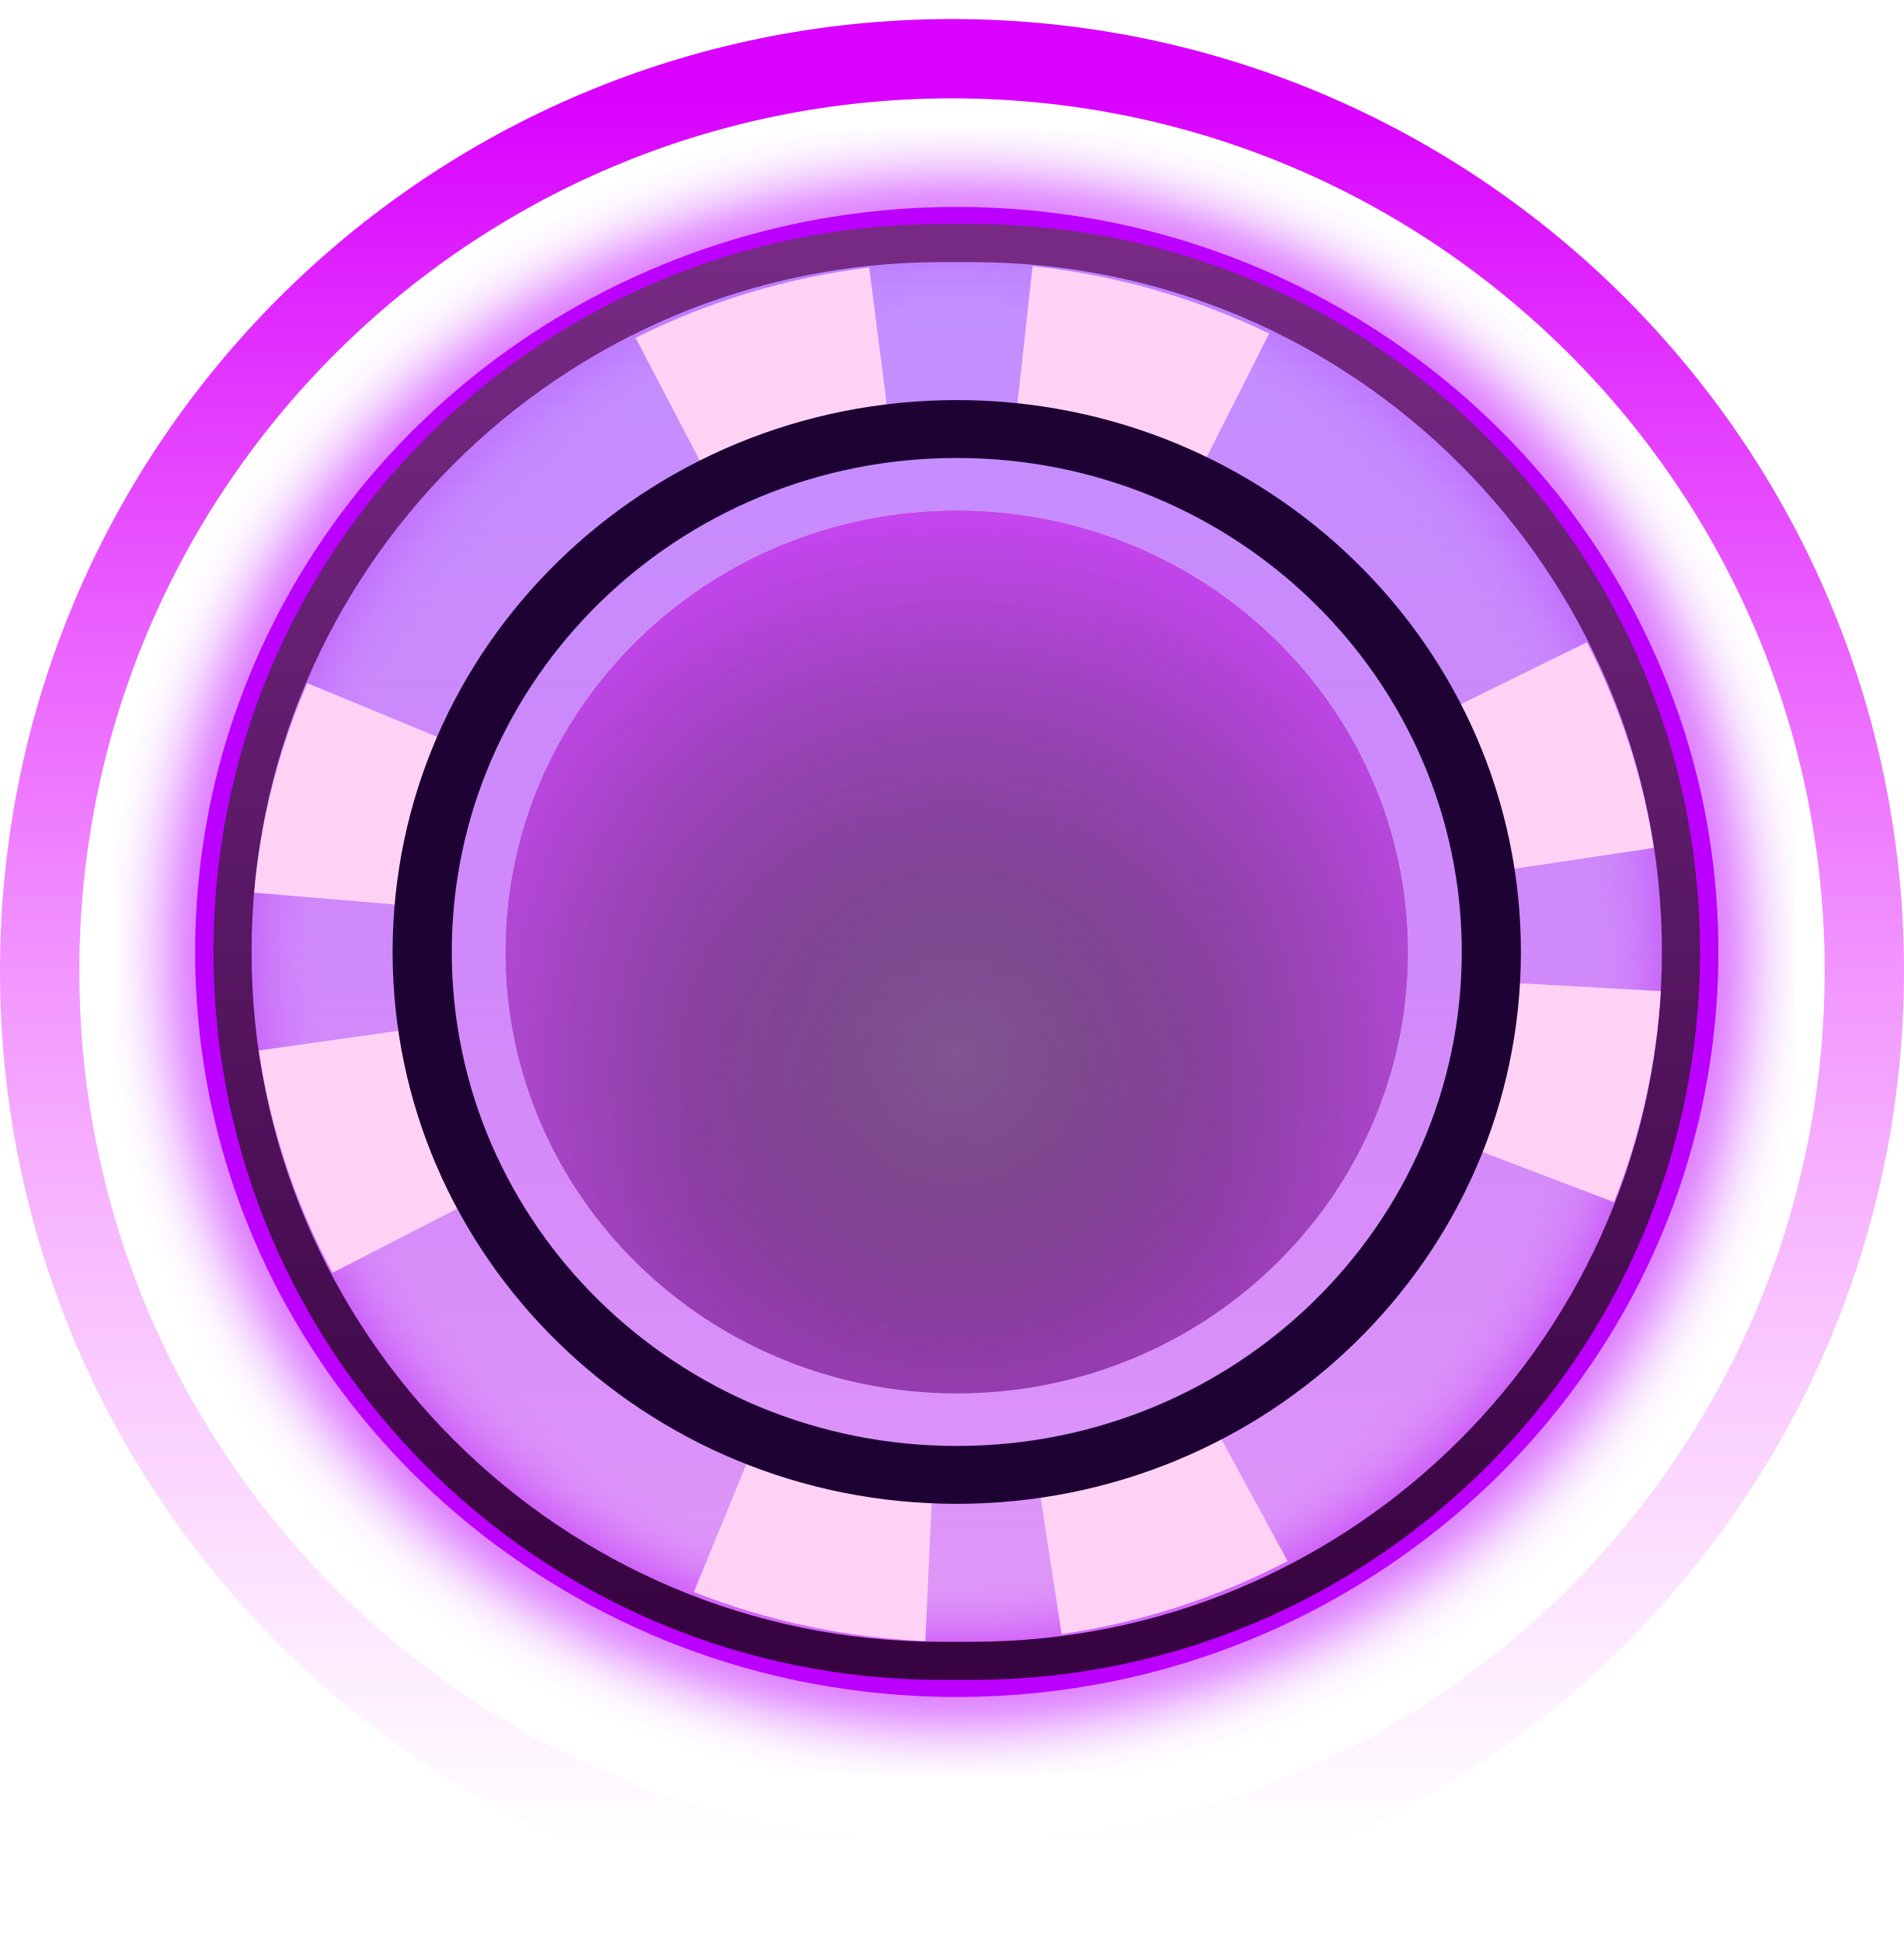
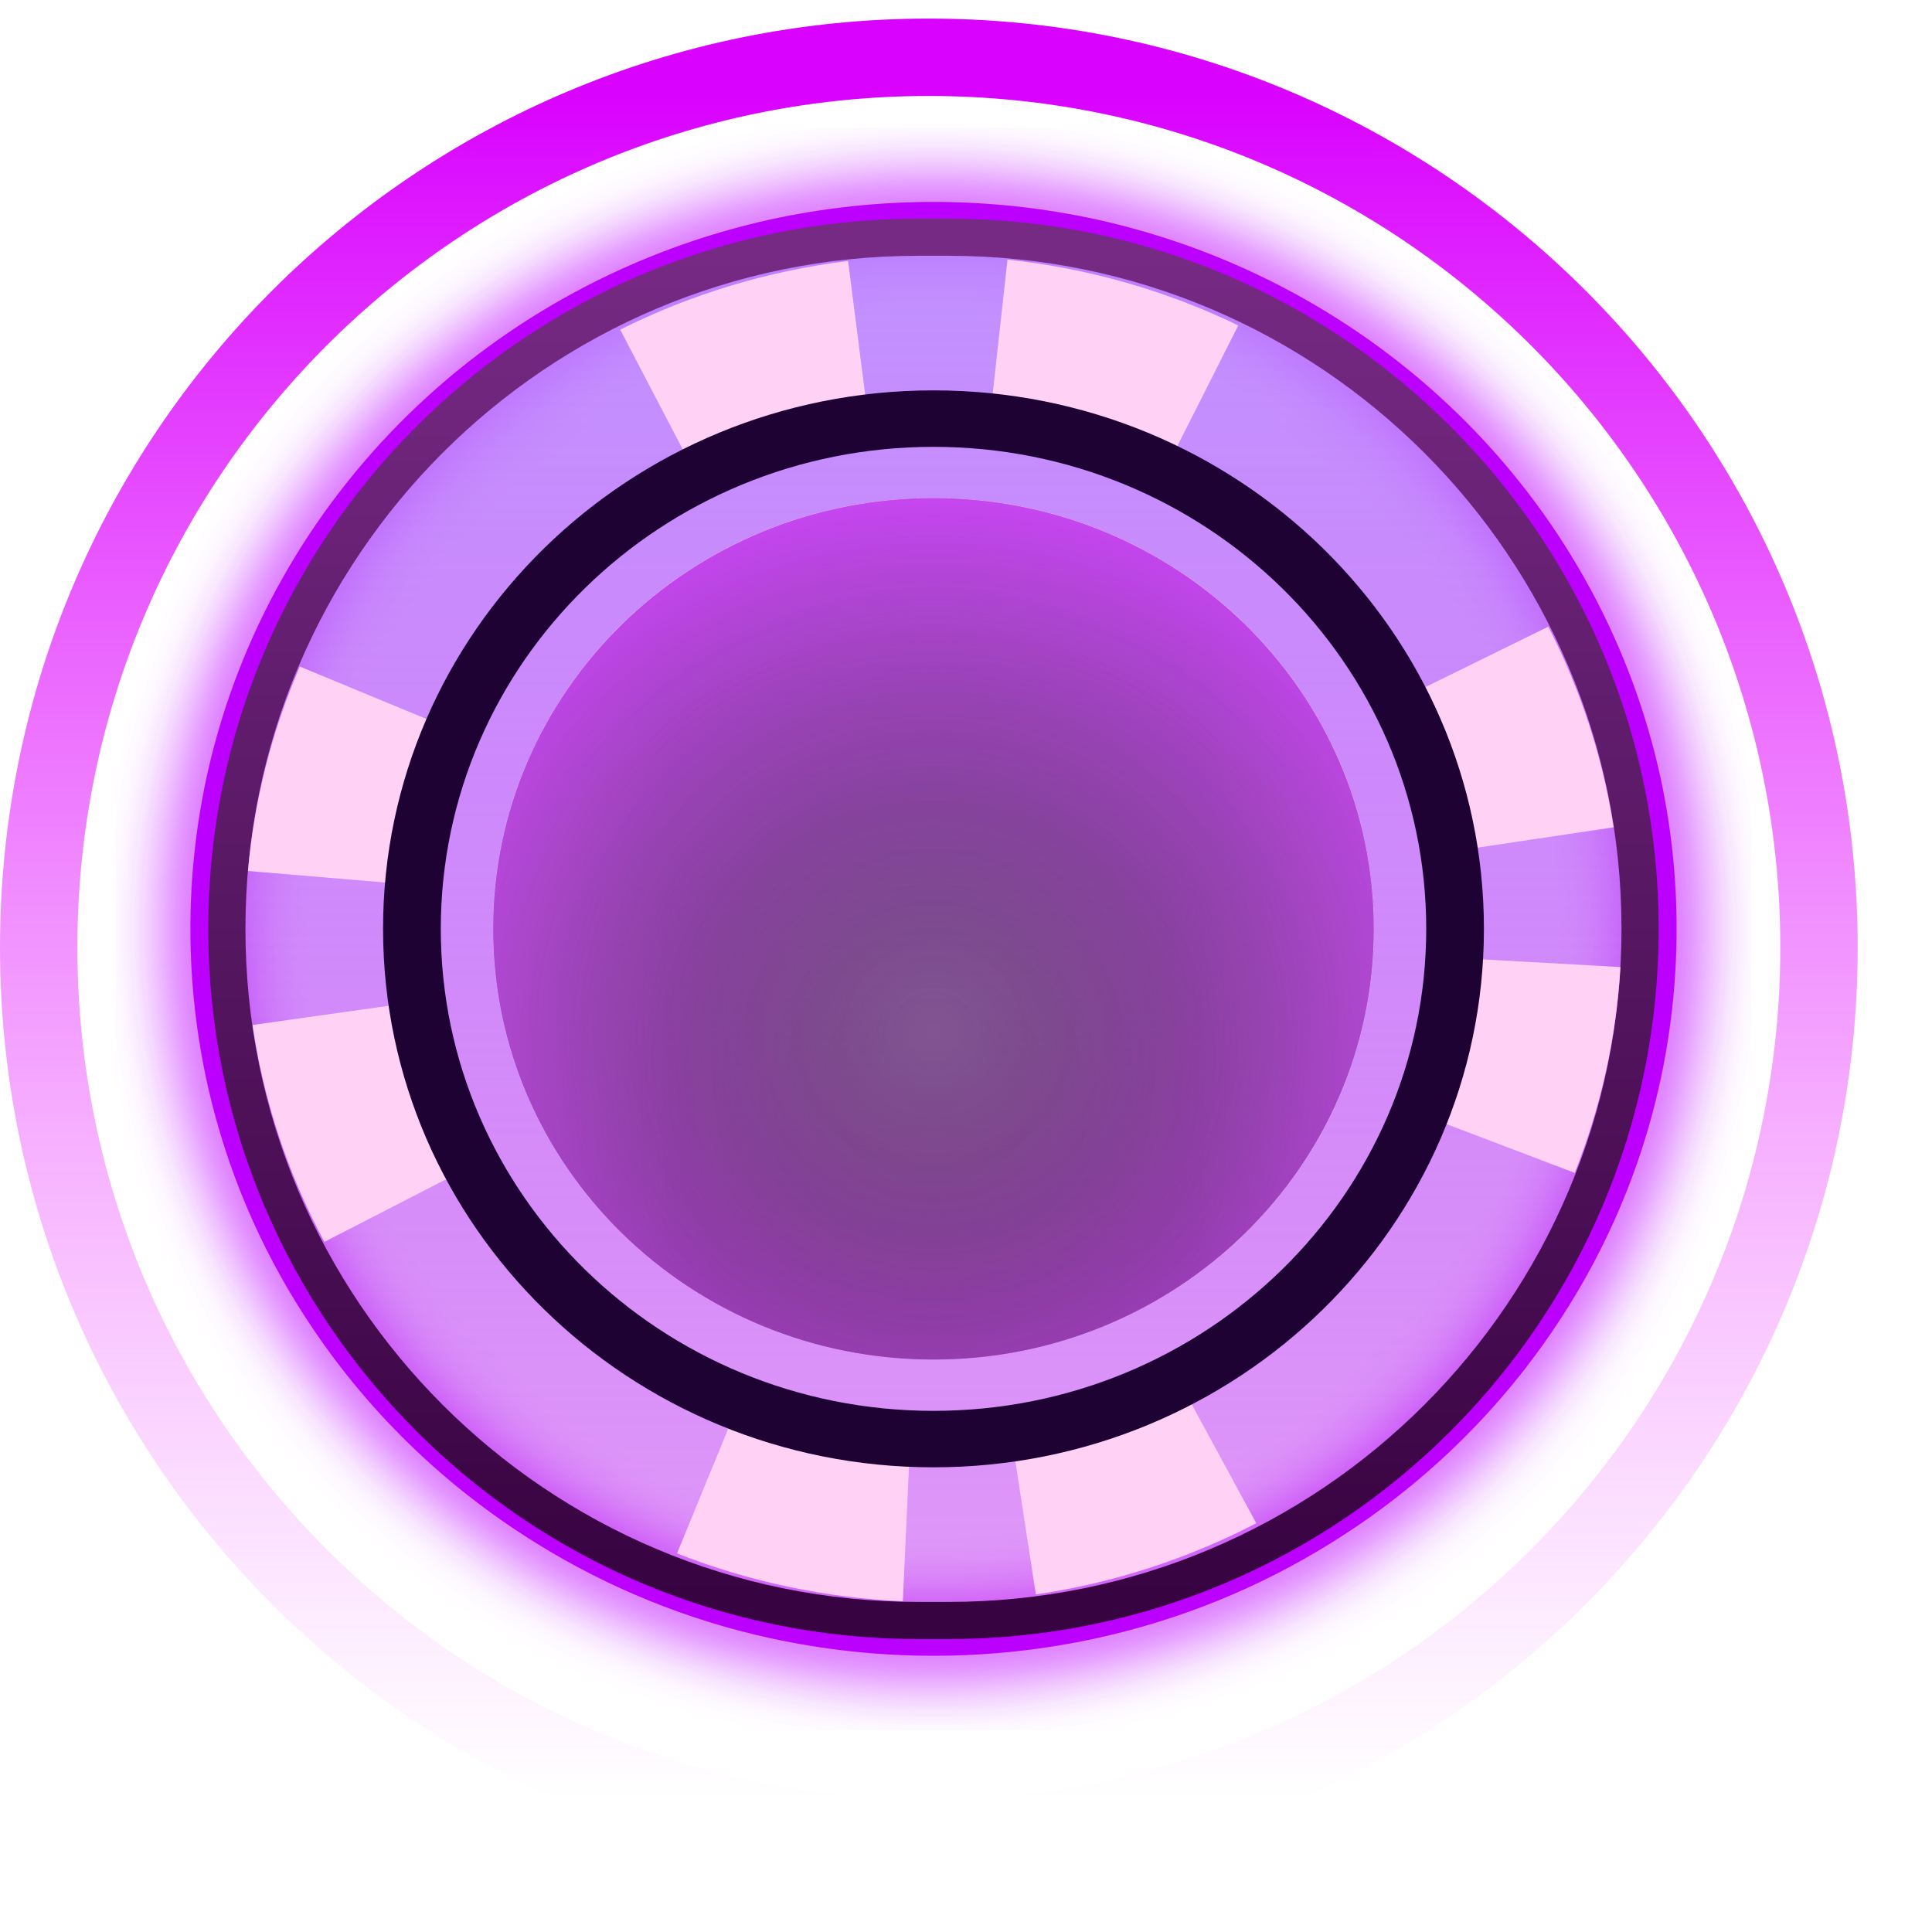
- <svg xmlns="http://www.w3.org/2000/svg" width="50" height="51" viewBox="0 0 50 51" fill="none">
+ <svg xmlns="http://www.w3.org/2000/svg" width="52" height="52" viewBox="0 0 52 52" fill="none">
  <path fill-rule="evenodd" clip-rule="evenodd" d="M25 50.5C11.193 50.5 0 39.307 0 25.5C0 11.693 11.193 0.5 25 0.5C38.807 0.5 50 11.693 50 25.5C50 39.307 38.807 50.5 25 50.5ZM25 2.583C12.344 2.583 2.083 12.844 2.083 25.5C2.083 38.157 12.344 48.417 25 48.417C37.657 48.417 47.917 38.157 47.917 25.5C47.917 12.844 37.657 2.583 25 2.583Z" fill="url(#paint0_linear_3396_384594)" />
  <g filter="url(#filter0_dd_3396_384594)">
    <path fill-rule="evenodd" clip-rule="evenodd" d="M44.64 29.303C44.963 27.89 45.126 26.447 45.125 25C45.126 23.552 44.964 22.108 44.64 20.694C43.804 17.085 41.941 13.781 39.265 11.165C36.59 8.549 33.213 6.726 29.523 5.909C26.627 5.277 23.623 5.277 20.727 5.909C17.037 6.726 13.659 8.547 10.983 11.164C8.308 13.78 6.445 17.085 5.61 20.694C4.963 23.529 4.963 26.468 5.61 29.303C6.11 31.485 6.993 33.566 8.219 35.454C9.806 37.908 11.93 39.986 14.439 41.538C16.369 42.738 18.496 43.602 20.727 44.091C23.623 44.723 26.627 44.723 29.523 44.091C31.754 43.602 33.881 42.738 35.811 41.538C38.32 39.986 40.444 37.908 42.031 35.454C43.257 33.566 44.14 31.485 44.64 29.303ZM43.917 29.143C44.228 27.783 44.385 26.394 44.384 25C44.385 23.605 44.228 22.215 43.917 20.854C43.111 17.378 41.317 14.197 38.741 11.677C36.165 9.158 32.913 7.403 29.36 6.616C26.571 6.007 23.678 6.007 20.889 6.616C17.336 7.402 14.083 9.157 11.507 11.676C8.931 14.196 7.137 17.378 6.332 20.854C5.71 23.583 5.71 26.414 6.332 29.143C6.814 31.245 7.664 33.249 8.845 35.066C10.373 37.43 12.418 39.431 14.834 40.926C16.692 42.081 18.741 42.913 20.889 43.383C23.678 43.993 26.571 43.993 29.36 43.383C31.508 42.913 33.557 42.081 35.415 40.926C37.831 39.431 39.876 37.43 41.404 35.066C42.585 33.249 43.435 31.245 43.917 29.143Z" fill="#BB00FF" />
  </g>
  <rect x="6.106" y="6.384" width="38.037" height="37.232" rx="18.616" fill="url(#paint1_linear_3396_384594)" stroke="url(#paint2_linear_3396_384594)" />
  <g filter="url(#filter1_i_3396_384594)">
    <ellipse cx="11.852" cy="11.594" rx="11.852" ry="11.594" transform="matrix(1 0 0 -1 13.2725 36.5942)" fill="url(#paint3_radial_3396_384594)" />
  </g>
  <path d="M24.3 43.097C22.214 43.006 20.159 42.571 18.222 41.81L19.628 38.387C21.17 38.993 22.807 39.34 24.468 39.412L24.3 43.097Z" fill="#FFD2F5" />
  <path d="M33.813 40.998C31.96 41.961 29.954 42.609 27.88 42.914L27.304 39.171C28.945 38.929 30.532 38.417 31.997 37.655L33.813 40.998Z" fill="#FFD2F5" />
  <path d="M22.826 7.025C20.687 7.287 18.611 7.912 16.692 8.872L18.525 12.379C20.027 11.627 21.652 11.138 23.326 10.933L22.826 7.025Z" fill="#FFD2F5" />
  <path d="M33.328 8.759C31.38 7.817 29.278 7.218 27.117 6.989L26.672 11.016C28.349 11.194 29.982 11.659 31.494 12.39L33.328 8.759Z" fill="#FFD2F5" />
  <path d="M42.383 31.568C43.088 29.796 43.503 27.927 43.614 26.029L39.685 25.81C39.598 27.305 39.271 28.777 38.716 30.172L42.383 31.568Z" fill="#FFD2F5" />
  <path d="M41.672 16.867C42.545 18.565 43.138 20.387 43.431 22.267L39.541 22.848C39.31 21.368 38.843 19.933 38.156 18.595L41.672 16.867Z" fill="#FFD2F5" />
  <path d="M6.797 27.588C7.097 29.627 7.752 31.601 8.731 33.425L12.034 31.727C11.252 30.271 10.73 28.695 10.489 27.067L6.797 27.588Z" fill="#FFD2F5" />
  <path d="M8.07 17.941C7.313 19.692 6.842 21.548 6.675 23.442L10.408 23.757C10.541 22.246 10.917 20.766 11.521 19.369L8.07 17.941Z" fill="#FFD2F5" />
  <path d="M39.94 25C39.94 16.996 33.307 10.507 25.125 10.507C16.943 10.507 10.31 16.996 10.31 25C10.31 33.004 16.943 39.493 25.125 39.493C33.307 39.493 39.94 33.004 39.94 25ZM11.864 25C11.864 17.835 17.801 12.027 25.125 12.027C32.449 12.027 38.387 17.835 38.387 25C38.387 32.165 32.449 37.973 25.125 37.973C17.801 37.973 11.864 32.165 11.864 25Z" fill="#1E0234" />
  <defs>
    <filter id="filter0_dd_3396_384594" x="3.125" y="3.435" width="44" height="43.13" filterUnits="userSpaceOnUse" color-interpolation-filters="sRGB">
      <feFlood flood-opacity="0" result="BackgroundImageFix" />
      <feColorMatrix in="SourceAlpha" type="matrix" values="0 0 0 0 0 0 0 0 0 0 0 0 0 0 0 0 0 0 127 0" result="hardAlpha" />
      <feOffset />
      <feGaussianBlur stdDeviation="1" />
      <feColorMatrix type="matrix" values="0 0 0 0 0.741 0 0 0 0 0 0 0 0 0 1 0 0 0 1 0" />
      <feBlend mode="normal" in2="BackgroundImageFix" result="effect1_dropShadow_3396_384594" />
      <feColorMatrix in="SourceAlpha" type="matrix" values="0 0 0 0 0 0 0 0 0 0 0 0 0 0 0 0 0 0 127 0" result="hardAlpha" />
      <feOffset />
      <feGaussianBlur stdDeviation="1" />
      <feColorMatrix type="matrix" values="0 0 0 0 0.74 0 0 0 0 0 0 0 0 0 1 0 0 0 1 0" />
      <feBlend mode="normal" in2="effect1_dropShadow_3396_384594" result="effect2_dropShadow_3396_384594" />
      <feBlend mode="normal" in="SourceGraphic" in2="effect2_dropShadow_3396_384594" result="shape" />
    </filter>
    <filter id="filter1_i_3396_384594" x="13.273" y="13.406" width="23.704" height="27.189" filterUnits="userSpaceOnUse" color-interpolation-filters="sRGB">
      <feFlood flood-opacity="0" result="BackgroundImageFix" />
      <feBlend mode="normal" in="SourceGraphic" in2="BackgroundImageFix" result="shape" />
      <feColorMatrix in="SourceAlpha" type="matrix" values="0 0 0 0 0 0 0 0 0 0 0 0 0 0 0 0 0 0 127 0" result="hardAlpha" />
      <feOffset dy="4" />
      <feGaussianBlur stdDeviation="5" />
      <feComposite in2="hardAlpha" operator="arithmetic" k2="-1" k3="1" />
      <feColorMatrix type="matrix" values="0 0 0 0 1 0 0 0 0 1 0 0 0 0 1 0 0 0 0.25 0" />
      <feBlend mode="normal" in2="shape" result="effect1_innerShadow_3396_384594" />
    </filter>
    <linearGradient id="paint0_linear_3396_384594" x1="25" y1="2.583" x2="25" y2="48.417" gradientUnits="userSpaceOnUse">
      <stop stop-color="#D902FF" />
      <stop offset="1" stop-color="#F151FF" stop-opacity="0" />
    </linearGradient>
    <linearGradient id="paint1_linear_3396_384594" x1="24.087" y1="6.884" x2="24.087" y2="43.116" gradientUnits="userSpaceOnUse">
      <stop stop-color="#B276FF" stop-opacity="0.8" />
      <stop offset="1" stop-color="#B000EE" stop-opacity="0.4" />
    </linearGradient>
    <linearGradient id="paint2_linear_3396_384594" x1="25.125" y1="6.884" x2="25.125" y2="43.116" gradientUnits="userSpaceOnUse">
      <stop stop-color="#762A83" />
      <stop offset="1" stop-color="#370340" />
    </linearGradient>
    <radialGradient id="paint3_radial_3396_384594" cx="0" cy="0" r="1" gradientUnits="userSpaceOnUse" gradientTransform="translate(11.8518 8.83279) rotate(90) scale(14.3556 14.6746)">
      <stop stop-color="#0F0900" stop-opacity="0.42" />
      <stop offset="1" stop-color="#B612EC" />
    </radialGradient>
  </defs>
</svg>
